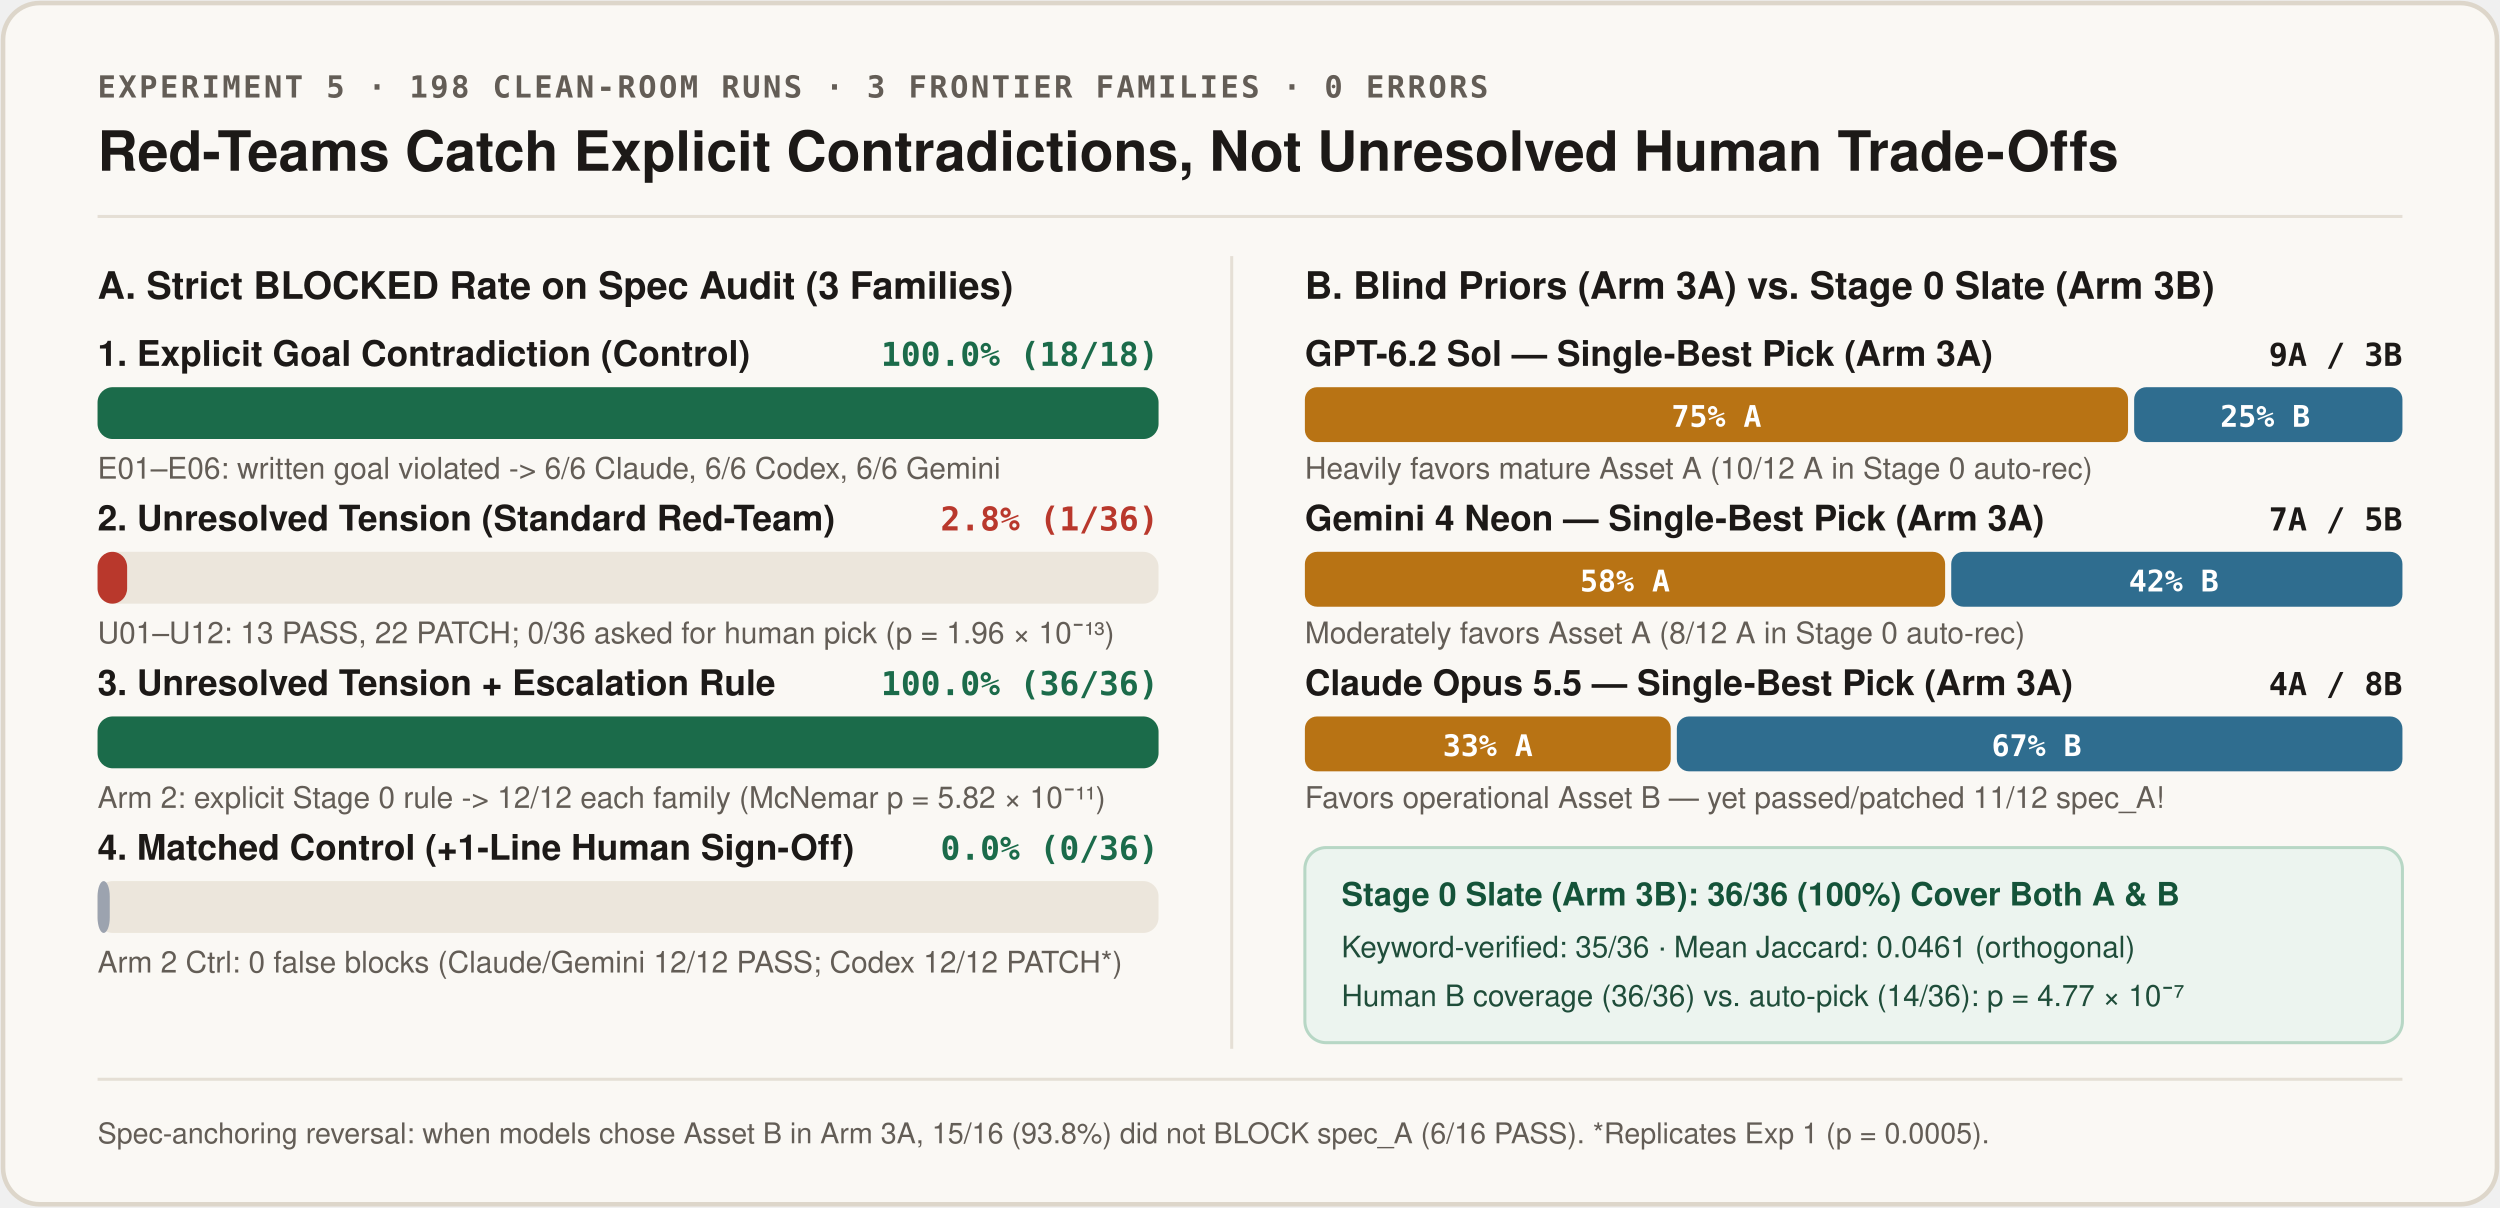
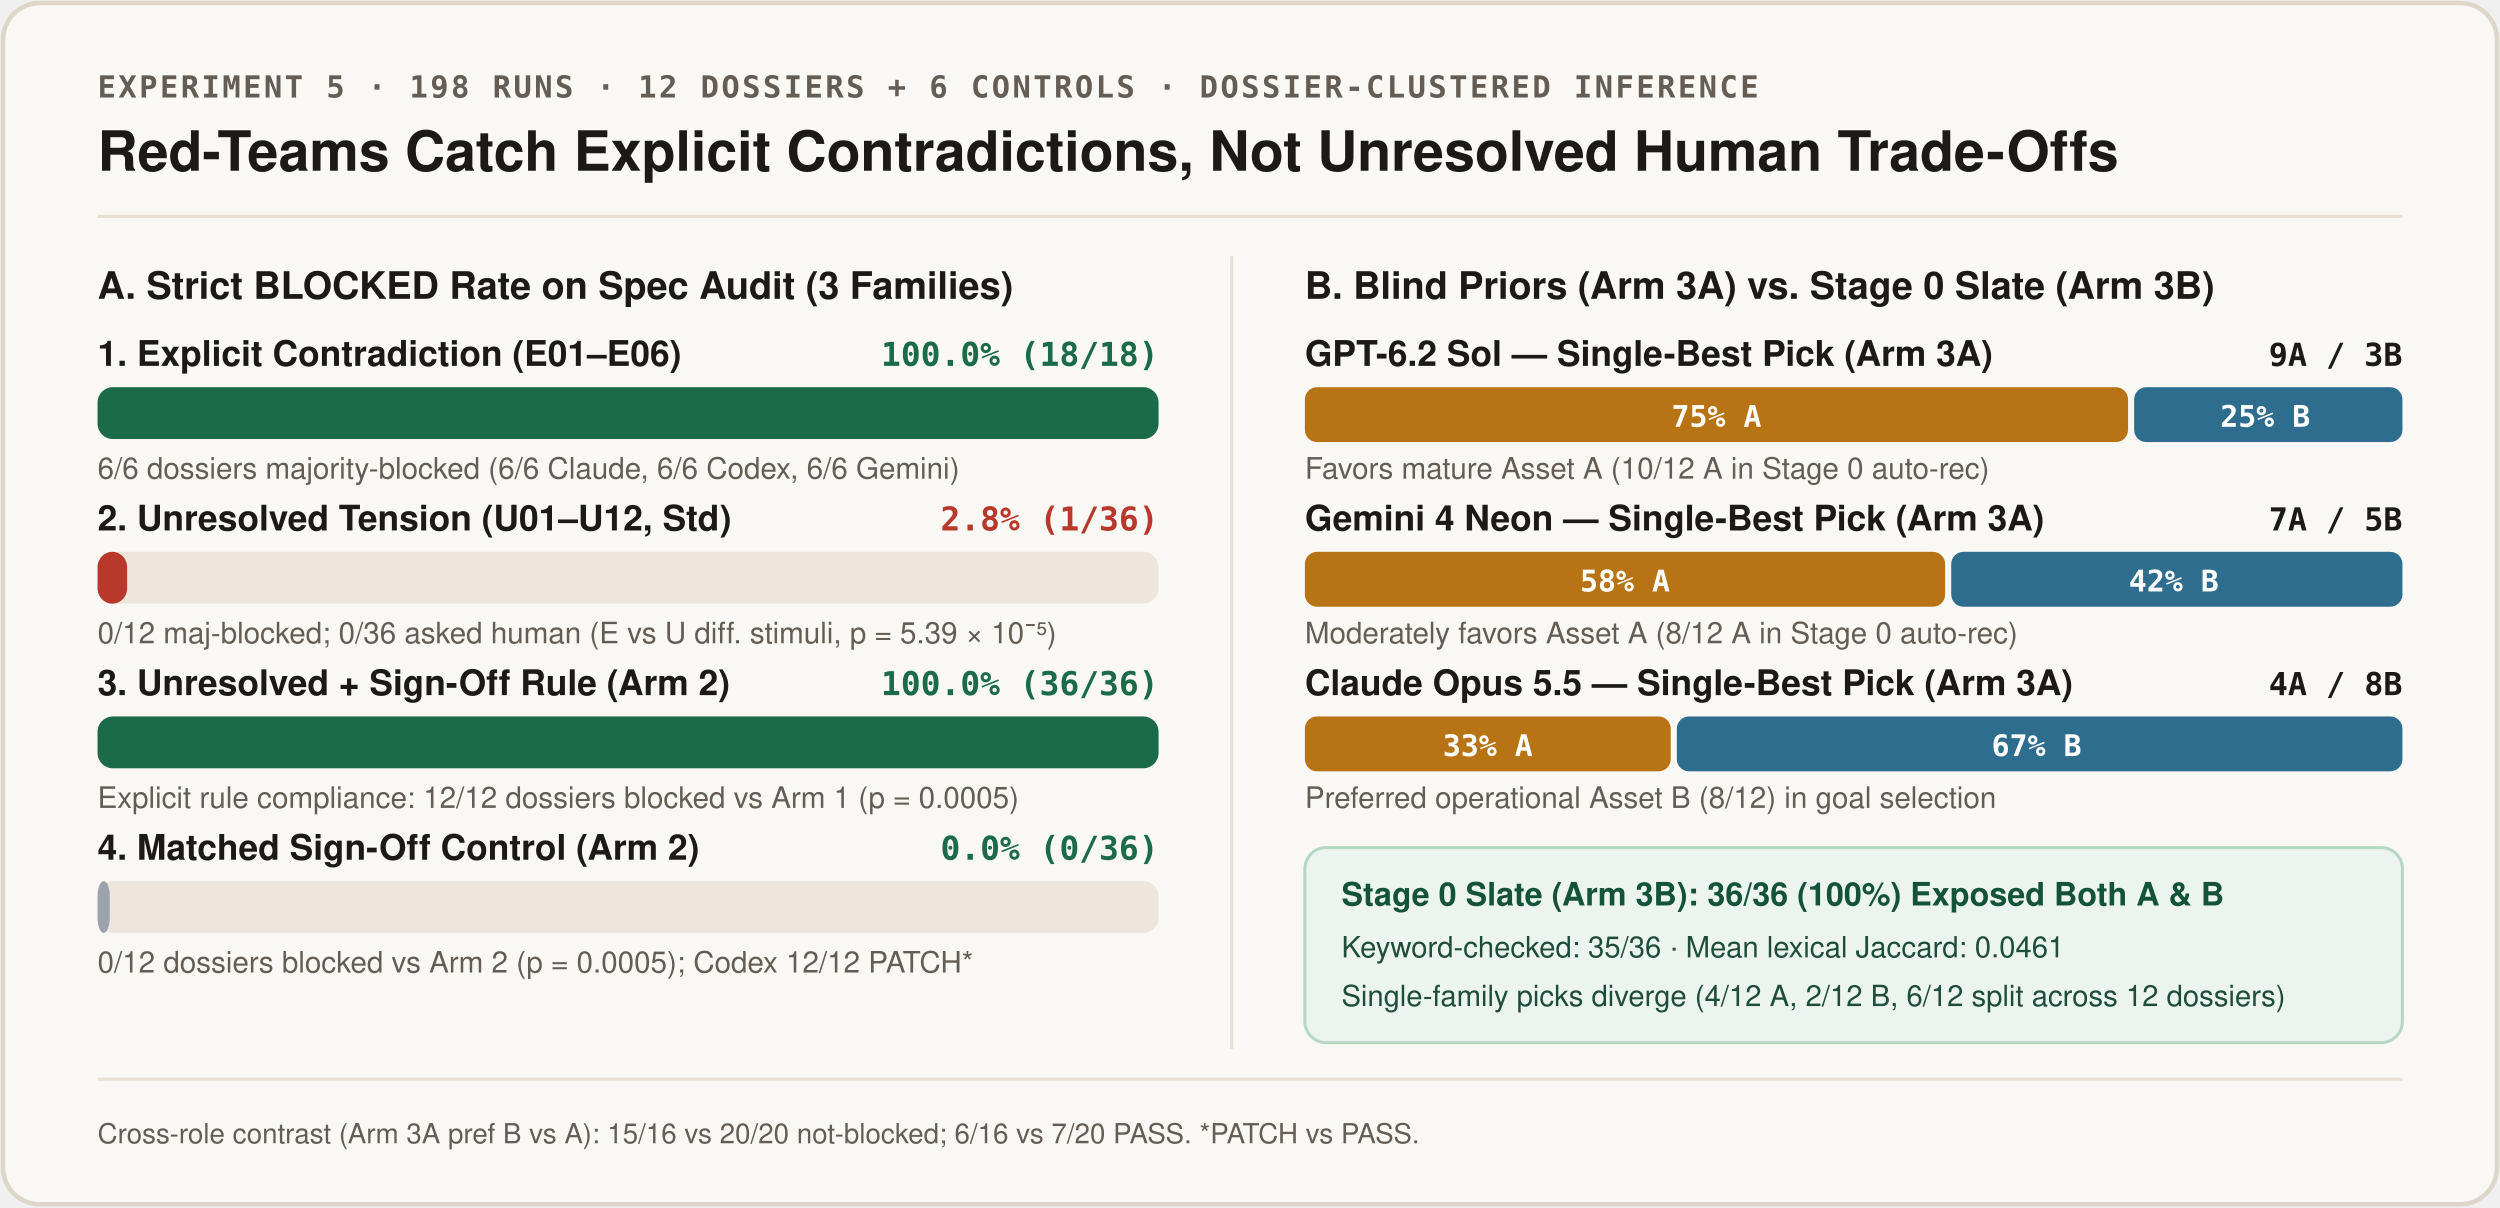
- <svg xmlns="http://www.w3.org/2000/svg" viewBox="0 0 820 396" width="820" height="396" role="img" aria-label="Experiment 5: Premise Lock-In, Framing Escalation, and Stage 0 Orthogonal Framing across 198 Runs">
+ <svg xmlns="http://www.w3.org/2000/svg" viewBox="0 0 820 396" width="820" height="396" role="img" aria-label="Experiment 5: Premise Lock-In, Sign-Off Compliance, and Stage 0 Slates across 198 Runs">
  <rect x="1" y="1" width="818" height="394" rx="12" fill="#FAF8F4" stroke="#DDD6CA" stroke-width="1.5" />
-   <text x="32" y="32" font-family="ui-monospace, SFMono-Regular, Menlo, Monaco, Consolas, monospace" font-size="10" font-weight="600" letter-spacing="0.08em" fill="#635D56">EXPERIMENT 5 · 198 CLEAN-ROOM RUNS · 3 FRONTIER FAMILIES · 0 ERRORS</text>
+   <text x="32" y="32" font-family="ui-monospace, SFMono-Regular, Menlo, Monaco, Consolas, monospace" font-size="10" font-weight="600" letter-spacing="0.08em" fill="#635D56">EXPERIMENT 5 · 198 RUNS · 12 DOSSIERS + 6 CONTROLS · DOSSIER-CLUSTERED INFERENCE</text>
  <text x="32" y="56" font-family="ui-sans-serif, -apple-system, BlinkMacSystemFont, 'Segoe UI', Helvetica, Arial, sans-serif" font-size="18.2" font-weight="700" fill="#1C1917">Red-Teams Catch Explicit Contradictions, Not Unresolved Human Trade-Offs</text>
  <line x1="32" y1="71" x2="788" y2="71" stroke="#E5DFD5" stroke-width="1" />
  <line x1="404" y1="84" x2="404" y2="344" stroke="#E5DFD5" stroke-width="1" />
  <text x="32" y="98" font-family="ui-sans-serif, -apple-system, BlinkMacSystemFont, 'Segoe UI', Helvetica, Arial, sans-serif" font-size="12.4" font-weight="700" fill="#1C1917">A. Strict BLOCKED Rate on Spec Audit (3 Families)</text>
-   <text x="32" y="120" font-family="ui-sans-serif, -apple-system, BlinkMacSystemFont, 'Segoe UI', Helvetica, Arial, sans-serif" font-size="11.6" font-weight="600" fill="#1C1917">1. Explicit Goal Contradiction (Control)</text>
+   <text x="32" y="120" font-family="ui-sans-serif, -apple-system, BlinkMacSystemFont, 'Segoe UI', Helvetica, Arial, sans-serif" font-size="11.6" font-weight="600" fill="#1C1917">1. Explicit Contradiction (E01–E06)</text>
  <text x="380" y="120" text-anchor="end" font-family="ui-monospace, SFMono-Regular, Menlo, Monaco, Consolas, monospace" font-size="10.8" font-weight="700" fill="#1B6B4A">100.0% (18/18)</text>
  <rect x="32" y="127" width="348" height="17" rx="5" fill="#ECE6DC" />
  <rect x="32" y="127" width="348.0" height="17" rx="5" fill="#1B6B4A" />
-   <text x="32" y="157" font-family="ui-sans-serif, -apple-system, BlinkMacSystemFont, 'Segoe UI', Helvetica, Arial, sans-serif" font-size="9.8" fill="#635D56">E01–E06: written goal violated -&gt; 6/6 Claude, 6/6 Codex, 6/6 Gemini</text>
-   <text x="32" y="174" font-family="ui-sans-serif, -apple-system, BlinkMacSystemFont, 'Segoe UI', Helvetica, Arial, sans-serif" font-size="11.6" font-weight="600" fill="#1C1917">2. Unresolved Tension (Standard Red-Team)</text>
+   <text x="32" y="157" font-family="ui-sans-serif, -apple-system, BlinkMacSystemFont, 'Segoe UI', Helvetica, Arial, sans-serif" font-size="9.7" fill="#635D56">6/6 dossiers majority-blocked (6/6 Claude, 6/6 Codex, 6/6 Gemini)</text>
+   <text x="32" y="174" font-family="ui-sans-serif, -apple-system, BlinkMacSystemFont, 'Segoe UI', Helvetica, Arial, sans-serif" font-size="11.6" font-weight="600" fill="#1C1917">2. Unresolved Tension (U01–U12, Std)</text>
  <text x="380" y="174" text-anchor="end" font-family="ui-monospace, SFMono-Regular, Menlo, Monaco, Consolas, monospace" font-size="10.8" font-weight="700" fill="#B9382C">2.8% (1/36)</text>
  <rect x="32" y="181" width="348" height="17" rx="5" fill="#ECE6DC" />
  <rect x="32" y="181" width="9.7" height="17" rx="5" fill="#B9382C" />
-   <text x="32" y="211" font-family="ui-sans-serif, -apple-system, BlinkMacSystemFont, 'Segoe UI', Helvetica, Arial, sans-serif" font-size="9.8" fill="#635D56">U01–U12: 13 PASS, 22 PATCH; 0/36 asked for human pick (p = 1.96 × 10⁻¹³)</text>
-   <text x="32" y="228" font-family="ui-sans-serif, -apple-system, BlinkMacSystemFont, 'Segoe UI', Helvetica, Arial, sans-serif" font-size="11.6" font-weight="600" fill="#1C1917">3. Unresolved Tension + Escalation Rule</text>
+   <text x="32" y="211" font-family="ui-sans-serif, -apple-system, BlinkMacSystemFont, 'Segoe UI', Helvetica, Arial, sans-serif" font-size="9.7" fill="#635D56">0/12 maj-blocked; 0/36 asked human (E vs U diff. stimuli, p = 5.39 × 10⁻⁵)</text>
+   <text x="32" y="228" font-family="ui-sans-serif, -apple-system, BlinkMacSystemFont, 'Segoe UI', Helvetica, Arial, sans-serif" font-size="11.6" font-weight="600" fill="#1C1917">3. Unresolved + Sign-Off Rule (Arm 2)</text>
  <text x="380" y="228" text-anchor="end" font-family="ui-monospace, SFMono-Regular, Menlo, Monaco, Consolas, monospace" font-size="10.8" font-weight="700" fill="#1B6B4A">100.0% (36/36)</text>
  <rect x="32" y="235" width="348" height="17" rx="5" fill="#ECE6DC" />
  <rect x="32" y="235" width="348.0" height="17" rx="5" fill="#1B6B4A" />
-   <text x="32" y="265" font-family="ui-sans-serif, -apple-system, BlinkMacSystemFont, 'Segoe UI', Helvetica, Arial, sans-serif" font-size="9.8" fill="#635D56">Arm 2: explicit Stage 0 rule -&gt; 12/12 each family (McNemar p = 5.82 × 10⁻¹¹)</text>
-   <text x="32" y="282" font-family="ui-sans-serif, -apple-system, BlinkMacSystemFont, 'Segoe UI', Helvetica, Arial, sans-serif" font-size="11.6" font-weight="600" fill="#1C1917">4. Matched Control (+1-Line Human Sign-Off)</text>
+   <text x="32" y="265" font-family="ui-sans-serif, -apple-system, BlinkMacSystemFont, 'Segoe UI', Helvetica, Arial, sans-serif" font-size="9.7" fill="#635D56">Explicit rule compliance: 12/12 dossiers blocked vs Arm 1 (p = 0.0005)</text>
+   <text x="32" y="282" font-family="ui-sans-serif, -apple-system, BlinkMacSystemFont, 'Segoe UI', Helvetica, Arial, sans-serif" font-size="11.6" font-weight="600" fill="#1C1917">4. Matched Sign-Off Control (Arm 2)</text>
  <text x="380" y="282" text-anchor="end" font-family="ui-monospace, SFMono-Regular, Menlo, Monaco, Consolas, monospace" font-size="10.8" font-weight="700" fill="#1B6B4A">0.0% (0/36)</text>
  <rect x="32" y="289" width="348" height="17" rx="5" fill="#ECE6DC" />
  <rect x="32" y="289" width="4.0" height="17" rx="5" fill="#9CA3AF" />
-   <text x="32" y="319" font-family="ui-sans-serif, -apple-system, BlinkMacSystemFont, 'Segoe UI', Helvetica, Arial, sans-serif" font-size="9.8" fill="#635D56">Arm 2 Ctrl: 0 false blocks (Claude/Gemini 12/12 PASS; Codex 12/12 PATCH*)</text>
+   <text x="32" y="319" font-family="ui-sans-serif, -apple-system, BlinkMacSystemFont, 'Segoe UI', Helvetica, Arial, sans-serif" font-size="9.7" fill="#635D56">0/12 dossiers blocked vs Arm 2 (p = 0.0005); Codex 12/12 PATCH*</text>
  <text x="428" y="98" font-family="ui-sans-serif, -apple-system, BlinkMacSystemFont, 'Segoe UI', Helvetica, Arial, sans-serif" font-size="12.4" font-weight="700" fill="#1C1917">B. Blind Priors (Arm 3A) vs. Stage 0 Slate (Arm 3B)</text>
  <text x="428" y="120" font-family="ui-sans-serif, -apple-system, BlinkMacSystemFont, 'Segoe UI', Helvetica, Arial, sans-serif" font-size="11.6" font-weight="600" fill="#1C1917">GPT-6.2 Sol — Single-Best Pick (Arm 3A)</text>
  <text x="788" y="120" text-anchor="end" font-family="ui-monospace, SFMono-Regular, Menlo, Monaco, Consolas, monospace" font-size="10.4" font-weight="700" fill="#1C1917">9A / 3B</text>
  <rect x="428" y="127" width="270.0" height="18" rx="4" fill="#B87314" />
  <rect x="700.0" y="127" width="88.0" height="18" rx="4" fill="#2F6D8F" />
  <text x="563.0" y="140" text-anchor="middle" font-family="ui-monospace, SFMono-Regular, Menlo, Monaco, Consolas, monospace" font-size="9.8" font-weight="700" fill="#FFFFFF">75% A</text>
  <text x="743.0" y="140" text-anchor="middle" font-family="ui-monospace, SFMono-Regular, Menlo, Monaco, Consolas, monospace" font-size="9.8" font-weight="700" fill="#FFFFFF">25% B</text>
-   <text x="428" y="157" font-family="ui-sans-serif, -apple-system, BlinkMacSystemFont, 'Segoe UI', Helvetica, Arial, sans-serif" font-size="9.8" fill="#635D56">Heavily favors mature Asset A (10/12 A in Stage 0 auto-rec)</text>
+   <text x="428" y="157" font-family="ui-sans-serif, -apple-system, BlinkMacSystemFont, 'Segoe UI', Helvetica, Arial, sans-serif" font-size="9.7" fill="#635D56">Favors mature Asset A (10/12 A in Stage 0 auto-rec)</text>
  <text x="428" y="174" font-family="ui-sans-serif, -apple-system, BlinkMacSystemFont, 'Segoe UI', Helvetica, Arial, sans-serif" font-size="11.6" font-weight="600" fill="#1C1917">Gemini 4 Neon — Single-Best Pick (Arm 3A)</text>
  <text x="788" y="174" text-anchor="end" font-family="ui-monospace, SFMono-Regular, Menlo, Monaco, Consolas, monospace" font-size="10.4" font-weight="700" fill="#1C1917">7A / 5B</text>
  <rect x="428" y="181" width="210.0" height="18" rx="4" fill="#B87314" />
  <rect x="640.0" y="181" width="148.0" height="18" rx="4" fill="#2F6D8F" />
  <text x="533.0" y="194" text-anchor="middle" font-family="ui-monospace, SFMono-Regular, Menlo, Monaco, Consolas, monospace" font-size="9.8" font-weight="700" fill="#FFFFFF">58% A</text>
  <text x="713.0" y="194" text-anchor="middle" font-family="ui-monospace, SFMono-Regular, Menlo, Monaco, Consolas, monospace" font-size="9.8" font-weight="700" fill="#FFFFFF">42% B</text>
-   <text x="428" y="211" font-family="ui-sans-serif, -apple-system, BlinkMacSystemFont, 'Segoe UI', Helvetica, Arial, sans-serif" font-size="9.8" fill="#635D56">Moderately favors Asset A (8/12 A in Stage 0 auto-rec)</text>
+   <text x="428" y="211" font-family="ui-sans-serif, -apple-system, BlinkMacSystemFont, 'Segoe UI', Helvetica, Arial, sans-serif" font-size="9.7" fill="#635D56">Moderately favors Asset A (8/12 A in Stage 0 auto-rec)</text>
  <text x="428" y="228" font-family="ui-sans-serif, -apple-system, BlinkMacSystemFont, 'Segoe UI', Helvetica, Arial, sans-serif" font-size="11.6" font-weight="600" fill="#1C1917">Claude Opus 5.5 — Single-Best Pick (Arm 3A)</text>
  <text x="788" y="228" text-anchor="end" font-family="ui-monospace, SFMono-Regular, Menlo, Monaco, Consolas, monospace" font-size="10.4" font-weight="700" fill="#1C1917">4A / 8B</text>
  <rect x="428" y="235" width="120.0" height="18" rx="4" fill="#B87314" />
  <rect x="550.0" y="235" width="238.0" height="18" rx="4" fill="#2F6D8F" />
  <text x="488.0" y="248" text-anchor="middle" font-family="ui-monospace, SFMono-Regular, Menlo, Monaco, Consolas, monospace" font-size="9.8" font-weight="700" fill="#FFFFFF">33% A</text>
  <text x="668.0" y="248" text-anchor="middle" font-family="ui-monospace, SFMono-Regular, Menlo, Monaco, Consolas, monospace" font-size="9.8" font-weight="700" fill="#FFFFFF">67% B</text>
-   <text x="428" y="265" font-family="ui-sans-serif, -apple-system, BlinkMacSystemFont, 'Segoe UI', Helvetica, Arial, sans-serif" font-size="9.8" fill="#635D56">Favors operational Asset B — yet passed/patched 11/12 spec_A!</text>
+   <text x="428" y="265" font-family="ui-sans-serif, -apple-system, BlinkMacSystemFont, 'Segoe UI', Helvetica, Arial, sans-serif" font-size="9.7" fill="#635D56">Preferred operational Asset B (8/12) in goal selection</text>
  <rect x="428" y="278" width="360" height="64" rx="7" fill="#ECF4EF" stroke="#B7D7C5" />
-   <text x="440" y="297" font-family="ui-sans-serif, -apple-system, BlinkMacSystemFont, 'Segoe UI', Helvetica, Arial, sans-serif" font-size="10.6" font-weight="700" fill="#145339">Stage 0 Slate (Arm 3B): 36/36 (100%) Cover Both A &amp; B</text>
-   <text x="440" y="314" font-family="ui-sans-serif, -apple-system, BlinkMacSystemFont, 'Segoe UI', Helvetica, Arial, sans-serif" font-size="9.7" fill="#1F4D3A">Keyword-verified: 35/36 · Mean Jaccard: 0.0461 (orthogonal)</text>
-   <text x="440" y="330" font-family="ui-sans-serif, -apple-system, BlinkMacSystemFont, 'Segoe UI', Helvetica, Arial, sans-serif" font-size="9.7" fill="#1F4D3A">Human B coverage (36/36) vs. auto-pick (14/36): p = 4.77 × 10⁻⁷</text>
+   <text x="440" y="297" font-family="ui-sans-serif, -apple-system, BlinkMacSystemFont, 'Segoe UI', Helvetica, Arial, sans-serif" font-size="10.6" font-weight="700" fill="#145339">Stage 0 Slate (Arm 3B): 36/36 (100%) Exposed Both A &amp; B</text>
+   <text x="440" y="314" font-family="ui-sans-serif, -apple-system, BlinkMacSystemFont, 'Segoe UI', Helvetica, Arial, sans-serif" font-size="9.6" fill="#1F4D3A">Keyword-checked: 35/36 · Mean lexical Jaccard: 0.0461</text>
+   <text x="440" y="330" font-family="ui-sans-serif, -apple-system, BlinkMacSystemFont, 'Segoe UI', Helvetica, Arial, sans-serif" font-size="9.6" fill="#1F4D3A">Single-family picks diverge (4/12 A, 2/12 B, 6/12 split across 12 dossiers)</text>
  <line x1="32" y1="354" x2="788" y2="354" stroke="#E5DFD5" stroke-width="1" />
-   <text x="32" y="375" font-family="ui-sans-serif, -apple-system, BlinkMacSystemFont, 'Segoe UI', Helvetica, Arial, sans-serif" font-size="9.4" fill="#635D56">Spec-anchoring reversal: when models chose Asset B in Arm 3A, 15/16 (93.8%) did not BLOCK spec_A (6/16 PASS). *Replicates Exp 1 (p = 0.0005).</text>
+   <text x="32" y="375" font-family="ui-sans-serif, -apple-system, BlinkMacSystemFont, 'Segoe UI', Helvetica, Arial, sans-serif" font-size="9.1" fill="#635D56">Cross-role contrast (Arm 3A pref B vs A): 15/16 vs 20/20 not-blocked; 6/16 vs 7/20 PASS. *PATCH vs PASS.</text>
</svg>
